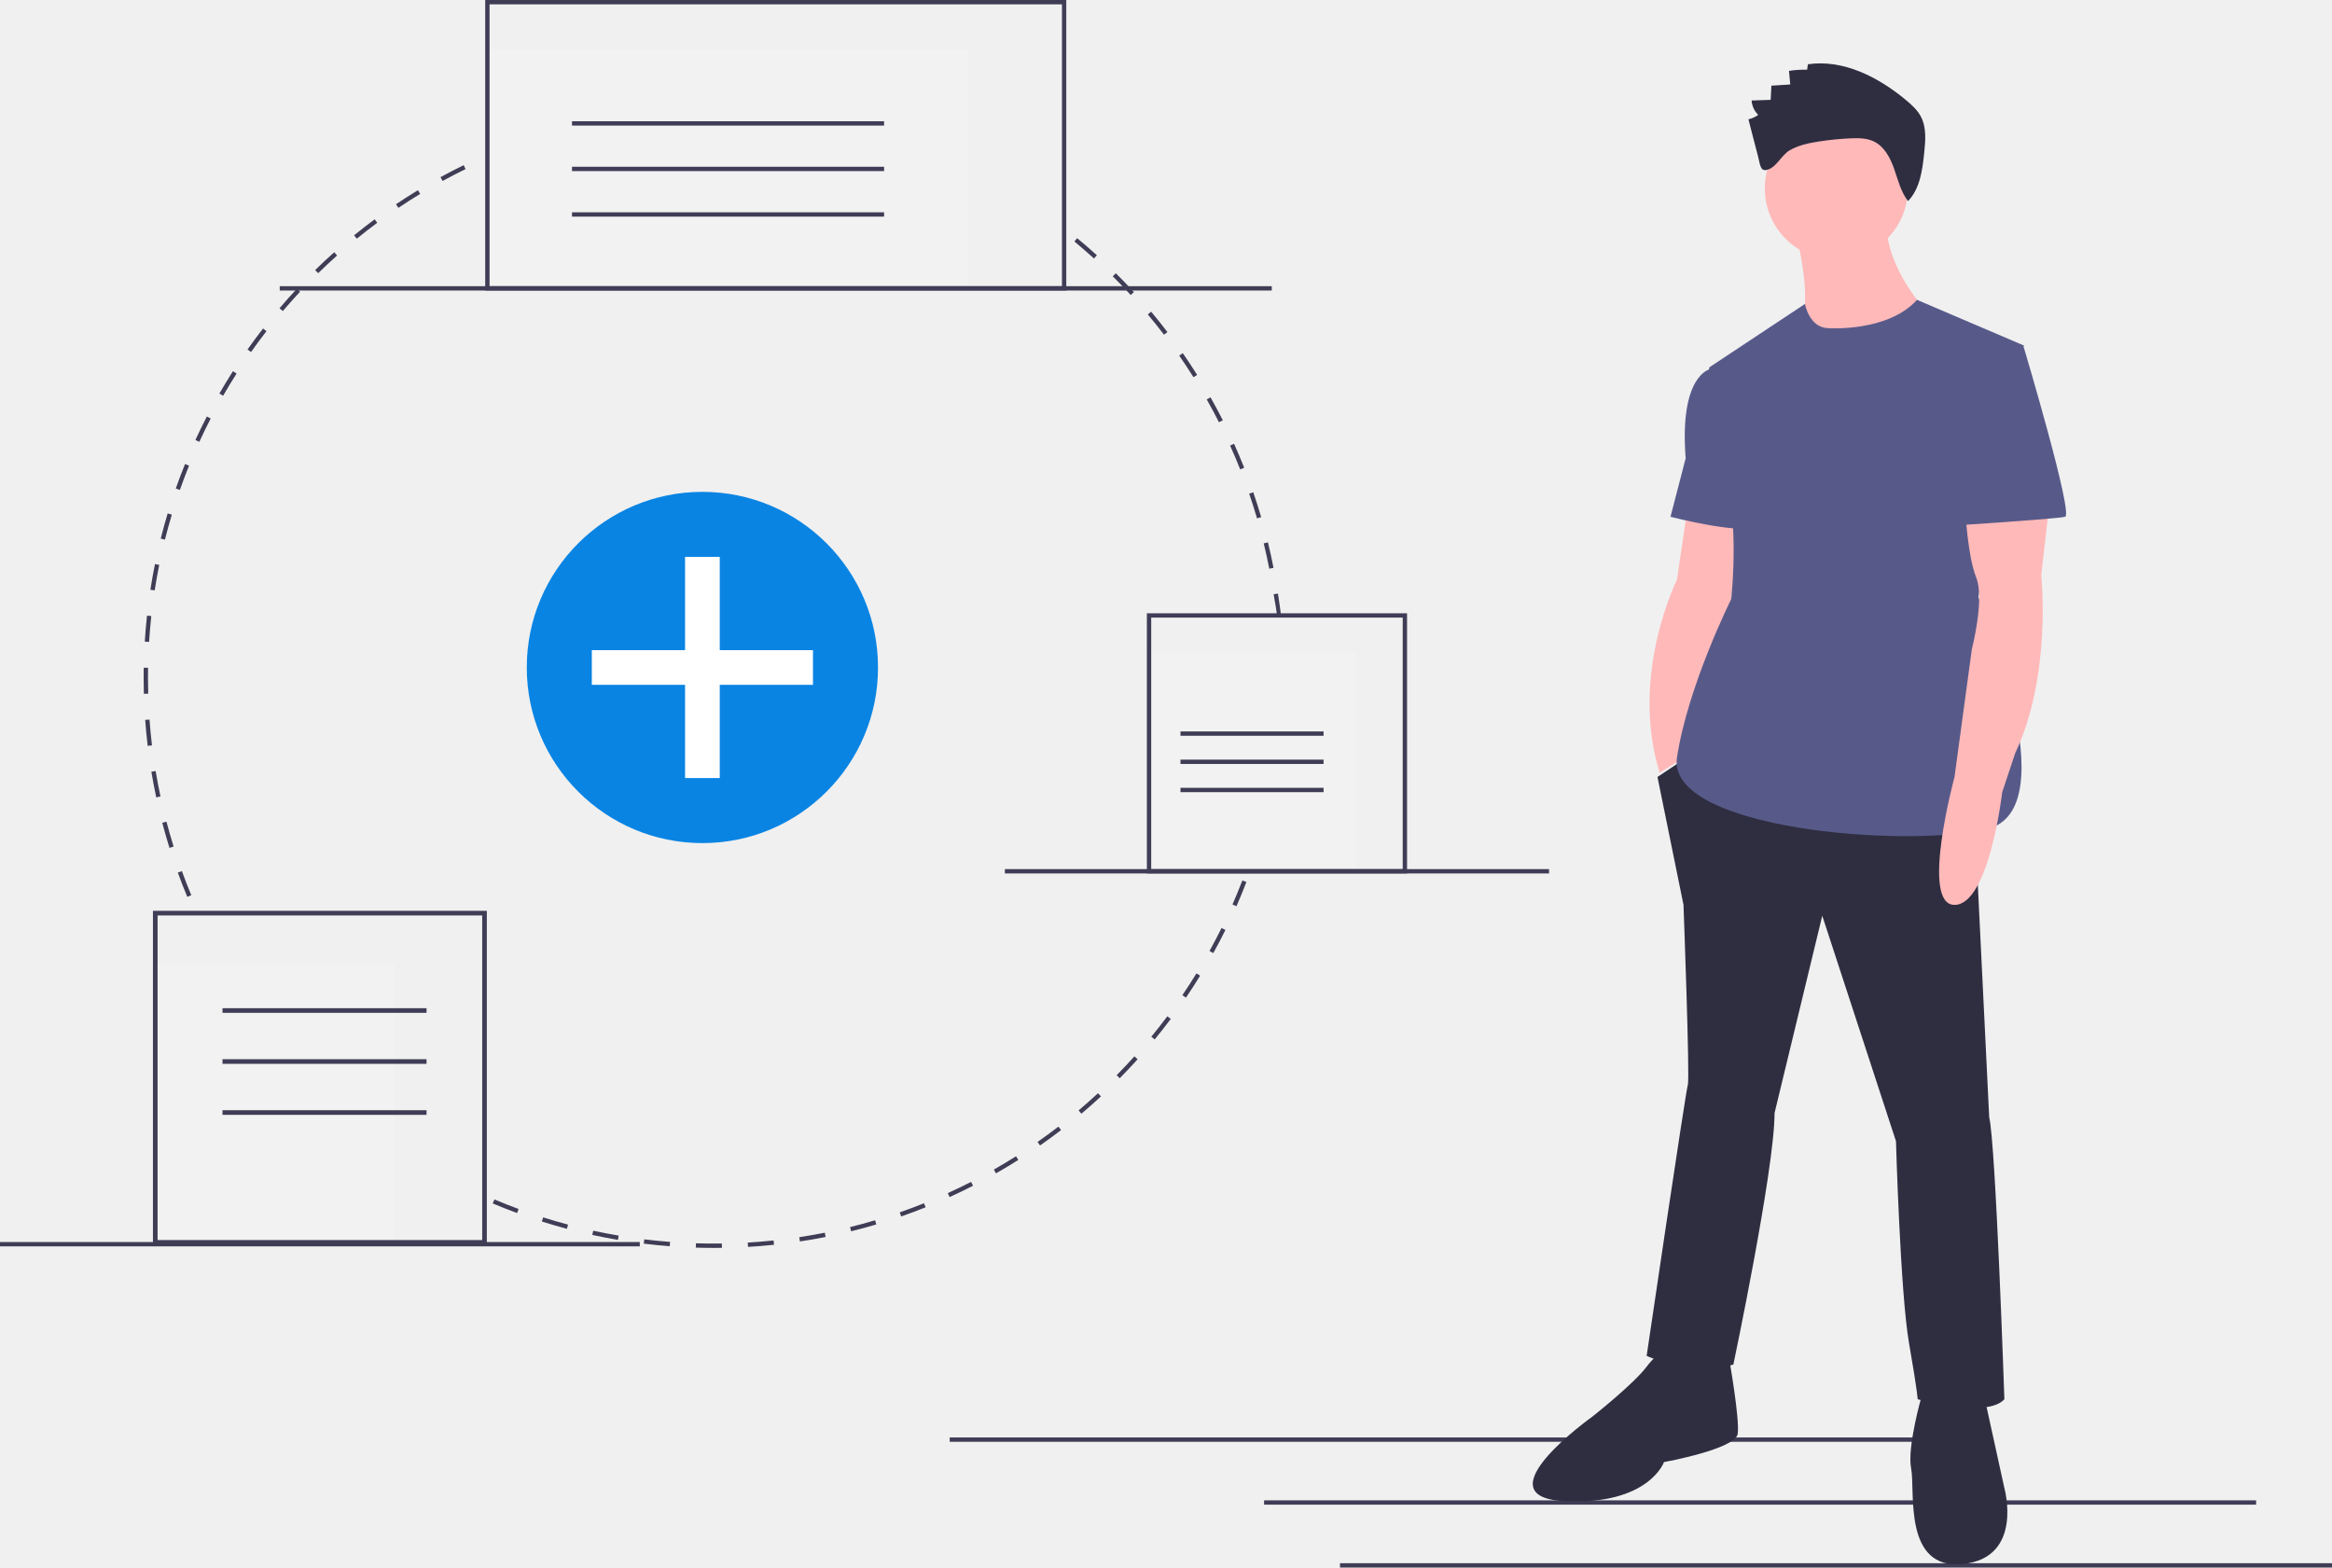
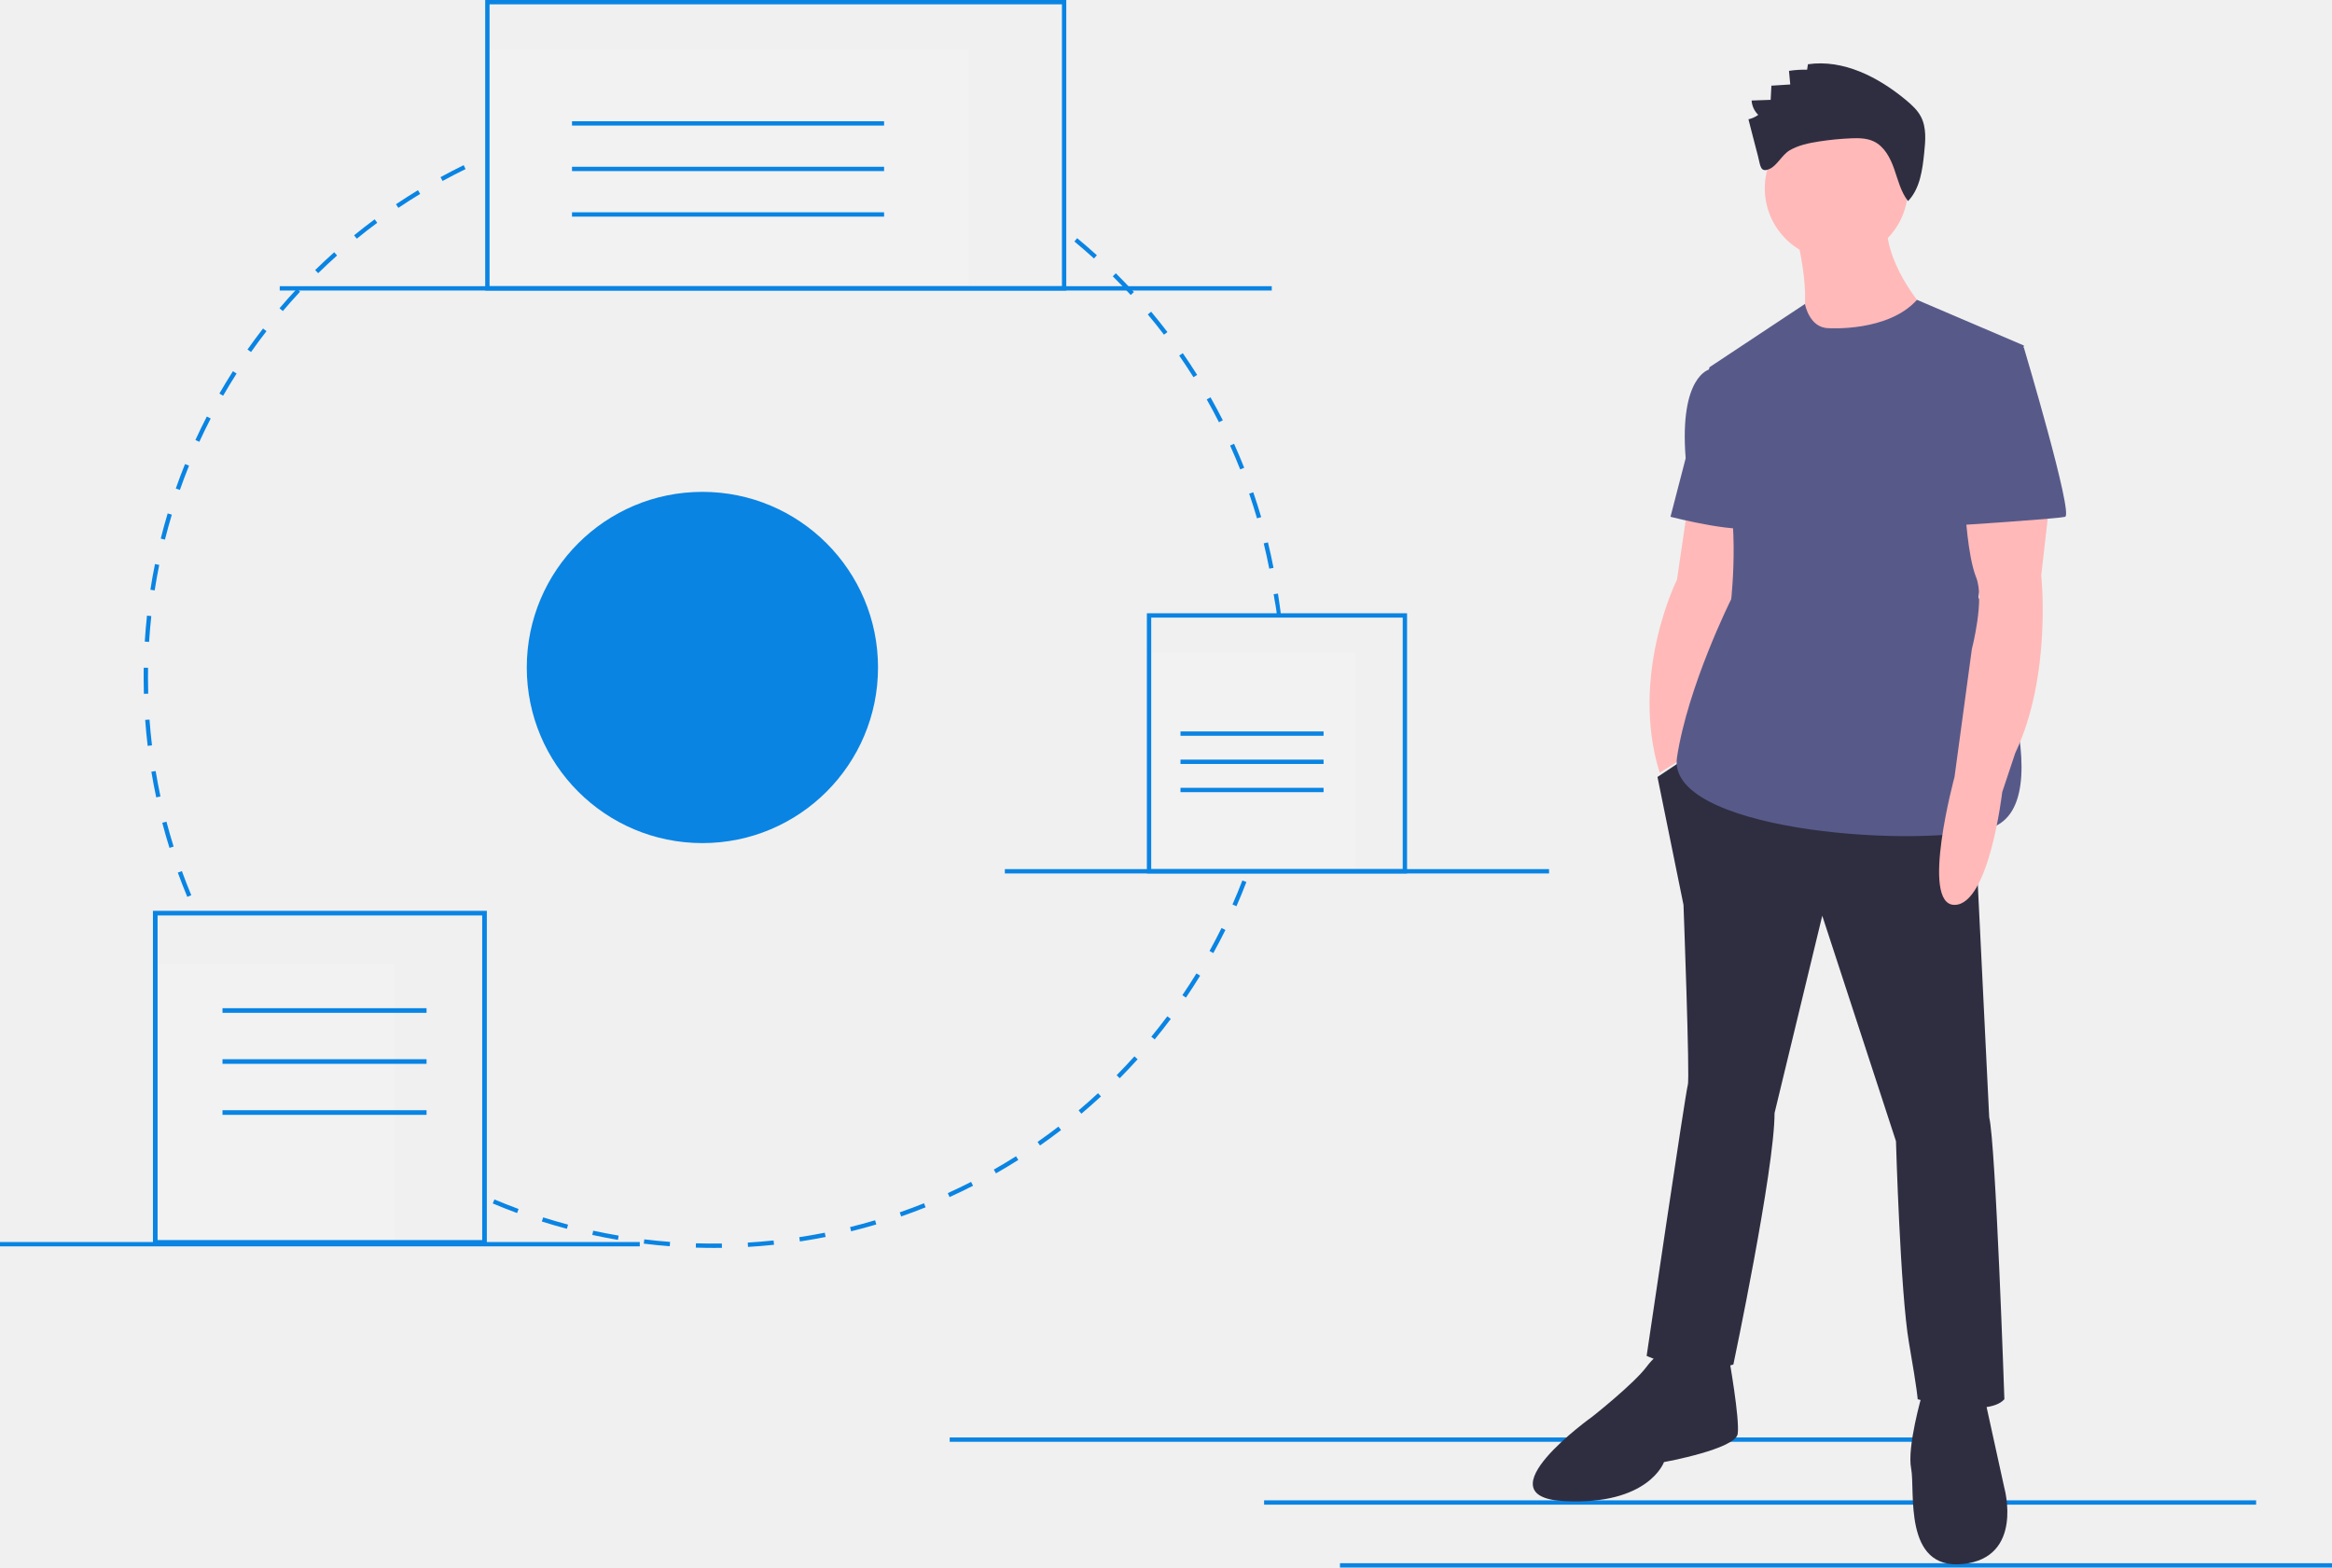
<svg xmlns="http://www.w3.org/2000/svg" id="fc1f5aea-a643-4136-ad0f-c5867679d735" data-name="Layer 1" width="1075.565" height="723" viewBox="0 0 1075.565 723">
-   <rect x="618.018" y="721" width="457.546" height="2" fill="#3f3d56" />
-   <rect x="583.018" y="692" width="457.546" height="2" fill="#3f3d56" />
-   <rect x="438.018" y="663" width="457.546" height="2" fill="#3f3d56" />
-   <path d="M391.47,664.076c-2.774,0-5.577-.044-8.328-.13l.062-1.998c3.95.123,7.981.157,11.95.103l.027,2Q393.329,664.076,391.47,664.076Zm15.745-.464-.117-1.996c3.956-.233,7.963-.562,11.909-.975l.209,1.988C415.239,663.047,411.202,663.378,407.215,663.613Zm-36.096-.312c-3.989-.306-8.021-.706-11.982-1.192l.244-1.984c3.932.481,7.932.88,11.891,1.183Zm60.039-2.199-.3-1.977c3.931-.597,7.892-1.289,11.77-2.06l.39,1.961C439.11,659.803,435.119,660.501,431.158,661.102Zm-83.935-.731c-3.941-.668-7.919-1.436-11.823-2.283l.424-1.955c3.875.842,7.822,1.604,11.733,2.266Zm107.548-3.962-.48-1.941c3.858-.954,7.738-2.009,11.532-3.134l.568,1.918C462.569,654.385,458.659,655.448,454.772,656.408ZM323.695,655.262c-3.866-1.028-7.756-2.159-11.562-3.363l.603-1.906c3.778,1.194,7.638,2.316,11.474,3.336Zm154.158-5.701-.656-1.889c3.744-1.302,7.51-2.709,11.194-4.184l.742,1.857C485.422,646.831,481.627,648.249,477.854,649.561Zm-177.146-1.566c-3.754-1.38-7.532-2.869-11.228-4.426l.776-1.844c3.667,1.545,7.416,3.022,11.142,4.393Zm199.475-7.368-.828-1.82c3.596-1.634,7.21-3.378,10.742-5.184l.91,1.781C507.447,637.223,503.806,638.98,500.183,640.626Zm21.398-10.938-.99-1.736c3.448-1.968,6.891-4.036,10.229-6.148l1.068,1.689C528.525,625.621,525.057,627.706,521.581,629.688Zm20.323-12.857-1.145-1.639c3.247-2.269,6.487-4.645,9.631-7.061l1.219,1.586C548.443,612.152,545.177,614.545,541.904,616.83ZM237.079,614.014c-3.228-2.345-6.453-4.801-9.585-7.302l1.248-1.562c3.108,2.481,6.309,4.919,9.512,7.245Zm323.903-11.846-1.289-1.529c3.026-2.554,6.038-5.215,8.953-7.91l1.357,1.469C567.067,596.913,564.031,599.595,560.982,602.168Zm-342.728-3.186c-3.006-2.633-5.993-5.371-8.877-8.14l1.385-1.443c2.862,2.748,5.826,5.466,8.81,8.079Zm360.401-13.161-1.424-1.404c2.79-2.827,5.55-5.753,8.201-8.695l1.486,1.338C584.246,580.026,581.466,582.973,578.654,585.822Zm-377.773-3.512c-2.758-2.9-5.482-5.898-8.097-8.91l1.511-1.311c2.594,2.989,5.297,5.964,8.035,8.842ZM594.775,567.93l-1.545-1.27c2.521-3.067,5.002-6.232,7.378-9.409l1.602,1.197C599.816,561.65,597.315,564.84,594.775,567.93Zm-409.671-3.797c-2.477-3.13-4.916-6.361-7.25-9.604l1.623-1.168c2.316,3.218,4.736,6.425,7.195,9.532ZM609.203,548.636l-1.654-1.123c2.23-3.284,4.415-6.664,6.492-10.048l1.705,1.047C613.652,541.921,611.45,545.327,609.203,548.636Zm-438.151-4.029c-2.179-3.341-4.312-6.778-6.34-10.22l1.723-1.016c2.013,3.415,4.129,6.827,6.292,10.142ZM621.819,528.096l-1.75-.967c1.92-3.475,3.785-7.043,5.546-10.606l1.793.887C625.634,520.999,623.753,524.595,621.819,528.096ZM632.499,506.475l-1.832-.803c1.594-3.64,3.124-7.367,4.549-11.078l1.867.717C635.648,499.051,634.105,502.807,632.499,506.475Zm-483.902-4.315c-1.533-3.68-3.001-7.444-4.364-11.19l1.88-.684c1.352,3.718,2.809,7.453,4.33,11.104Zm492.551-18.216-1.898-.629c1.248-3.761,2.426-7.604,3.5-11.426l1.926.541C643.592,476.281,642.404,480.155,641.148,483.944Zm-500.767-4.383c-1.19-3.812-2.308-7.705-3.323-11.574l1.935-.508c1.007,3.84,2.117,7.704,3.298,11.486Zm507.286-18.795-1.948-.453c.895-3.854,1.714-7.791,2.434-11.698l1.967.361C649.394,452.914,648.569,456.88,647.666,460.766Zm-513.394-4.494c-.834-3.906-1.589-7.886-2.243-11.83l1.973-.328c.65,3.915,1.399,7.864,2.227,11.74Zm517.752-19.184-1.982-.271c.538-3.917.992-7.911,1.351-11.872l1.992.18C653.024,429.116,652.566,433.141,652.025,437.088Zm-521.694-4.566c-.472-3.959-.859-7.991-1.151-11.984l1.995-.146c.29,3.964.674,7.965,1.143,11.895Zm523.869-19.409-1.998-.09c.178-3.963.269-7.982.269-11.946h2C654.47,405.071,654.379,409.12,654.199,413.113Zm-525.626-4.602c-.068-2.452-.103-4.954-.104-7.435q0-2.309.04-4.608l2,.035q-.04,2.282-.04,4.573c0,2.462.035,4.945.103,7.38Zm2.411-23.948-1.996-.125c.25-3.996.594-8.032,1.023-11.997l1.988.215C131.573,376.592,131.232,380.597,130.984,384.563Zm520.194-12.202c-.399-3.943-.949-5.865-1.529-9.791l1.979-.292c.584,3.956,1.085,6.975,1.488,10.948Zm-517.622-11.551-1.977-.306c.613-3.957,1.325-7.944,2.116-11.854l1.96.396C134.871,352.927,134.165,356.885,133.557,360.81ZM647.631,350.795c-.763-3.901-1.623-7.829-2.559-11.672l1.943-.473c.942,3.873,1.81,7.831,2.578,11.761ZM138.294,337.393l-1.94-.486c.971-3.874,2.047-7.779,3.197-11.609l1.915.575C140.325,329.674,139.258,333.55,138.294,337.393Zm503.685-9.813c-1.115-3.808-2.334-7.639-3.622-11.387l1.891-.65c1.299,3.777,2.527,7.638,3.651,11.475Zm-496.8-13.1-1.887-.663c1.329-3.781,2.764-7.58,4.265-11.291l1.854.75C147.922,306.958,146.498,310.728,145.179,314.48Zm489.033-9.495c-1.459-3.681-3.021-7.375-4.645-10.979l1.824-.821c1.636,3.633,3.21,7.355,4.68,11.063ZM154.155,292.283l-1.817-.835c1.67-3.638,3.448-7.286,5.284-10.842l1.777.917C157.577,285.052,155.813,288.672,154.155,292.283ZM624.424,283.247c-1.79-3.531-3.687-7.069-5.637-10.515l1.74-.985c1.966,3.473,3.876,7.038,5.68,10.596ZM165.132,271.017l-1.733-.998c1.995-3.464,4.099-6.932,6.254-10.306l1.686,1.076C169.2,264.138,167.112,267.579,165.132,271.017Zm447.541-8.535c-2.113-3.364-4.326-6.716-6.577-9.962l1.643-1.14c2.269,3.271,4.499,6.648,6.628,10.038ZM178.006,250.859l-1.635-1.152c2.306-3.27,4.716-6.529,7.167-9.688l1.58,1.226C182.686,244.379,180.293,247.614,178.006,250.859Zm421.064-7.992c-2.41-3.157-4.92-6.295-7.462-9.327l1.533-1.285c2.561,3.056,5.09,6.217,7.519,9.398ZM192.659,231.968l-1.522-1.297c2.587-3.039,5.284-6.064,8.015-8.991l1.462,1.364C197.903,225.949,195.227,228.951,192.659,231.968Zm391.07-7.408c-2.687-2.924-5.474-5.823-8.282-8.614l1.41-1.419c2.83,2.813,5.638,5.733,8.345,8.679Zm-374.765-10.064-1.398-1.43c2.86-2.798,5.819-5.564,8.795-8.221l1.332,1.492C214.739,208.973,211.802,211.719,208.964,214.495Zm357.818-6.78c-2.944-2.67-5.984-5.304-9.035-7.828l1.275-1.541c3.073,2.543,6.137,5.197,9.104,7.888Zm-340-9.132-1.263-1.551c3.093-2.519,6.29-5.003,9.502-7.384l1.191,1.606C233.025,193.618,229.852,196.084,226.782,198.584ZM245.964,184.367l-1.116-1.659c3.311-2.228,6.719-4.409,10.13-6.484l1.039,1.709C252.632,179.992,249.25,182.157,245.964,184.367Zm20.388-12.401-.96-1.755c3.502-1.917,7.094-3.776,10.674-5.527l.879,1.797C273.392,168.218,269.828,170.063,266.352,171.965Zm241.37-4.634c-3.559-1.773-7.204-3.486-10.835-5.091l.809-1.829c3.659,1.617,7.333,3.343,10.919,5.13Zm-219.948-5.844-.795-1.835c3.66-1.586,7.404-3.108,11.128-4.522l.71,1.87C295.121,158.403,291.406,159.913,287.774,161.487Zm198.052-3.834c-3.703-1.436-7.493-2.806-11.266-4.072l.637-1.896c3.801,1.276,7.62,2.656,11.352,4.104ZM310.082,153.016l-.623-1.9c3.801-1.246,7.679-2.419,11.525-3.486l.535,1.927C317.702,150.615,313.854,151.779,310.082,153.016Zm153.063-2.974c-3.814-1.087-7.705-2.1-11.563-3.01l.459-1.946c3.889.916,7.809,1.937,11.653,3.032Zm-130.042-3.416-.445-1.95c3.896-.89,7.866-1.701,11.797-2.41l.355,1.968C340.909,144.939,336.971,145.743,333.104,146.627Zm106.788-2.067c-3.895-.731-7.861-1.381-11.791-1.933l.277-1.98c3.96.556,7.958,1.211,11.883,1.948Zm-83.275-2.176-.265-1.982c3.959-.528,7.985-.973,11.967-1.319l.174,1.992C364.541,141.419,360.546,141.859,356.616,142.384Zm59.616-1.147c-3.939-.371-7.949-.657-11.919-.849l.098-1.998c3.999.194,8.039.482,12.009.856Zm-35.814-.929-.084-1.998c3.676-.153,7.422-.231,11.136-.232l.905.001-.006,2-.899-.001C387.784,140.077,384.066,140.155,380.418,140.307Z" transform="translate(-62.21758 -88.5)" fill="#3f3d56" />
+   <rect x="618.018" y="721" width="457.546" height="2" fill="#0984e3" />
+   <rect x="583.018" y="692" width="457.546" height="2" fill="#0984e3" />
+   <rect x="438.018" y="663" width="457.546" height="2" fill="#0984e3" />
+   <path d="M391.47,664.076c-2.774,0-5.577-.044-8.328-.13l.062-1.998c3.95.123,7.981.157,11.95.103l.027,2Q393.329,664.076,391.47,664.076Zm15.745-.464-.117-1.996c3.956-.233,7.963-.562,11.909-.975l.209,1.988C415.239,663.047,411.202,663.378,407.215,663.613Zm-36.096-.312c-3.989-.306-8.021-.706-11.982-1.192l.244-1.984c3.932.481,7.932.88,11.891,1.183Zm60.039-2.199-.3-1.977c3.931-.597,7.892-1.289,11.77-2.06l.39,1.961C439.11,659.803,435.119,660.501,431.158,661.102Zm-83.935-.731c-3.941-.668-7.919-1.436-11.823-2.283l.424-1.955c3.875.842,7.822,1.604,11.733,2.266Zm107.548-3.962-.48-1.941c3.858-.954,7.738-2.009,11.532-3.134l.568,1.918C462.569,654.385,458.659,655.448,454.772,656.408ZM323.695,655.262c-3.866-1.028-7.756-2.159-11.562-3.363l.603-1.906c3.778,1.194,7.638,2.316,11.474,3.336Zm154.158-5.701-.656-1.889c3.744-1.302,7.51-2.709,11.194-4.184l.742,1.857C485.422,646.831,481.627,648.249,477.854,649.561Zm-177.146-1.566c-3.754-1.38-7.532-2.869-11.228-4.426l.776-1.844c3.667,1.545,7.416,3.022,11.142,4.393Zm199.475-7.368-.828-1.82c3.596-1.634,7.21-3.378,10.742-5.184l.91,1.781C507.447,637.223,503.806,638.98,500.183,640.626Zm21.398-10.938-.99-1.736c3.448-1.968,6.891-4.036,10.229-6.148l1.068,1.689C528.525,625.621,525.057,627.706,521.581,629.688Zm20.323-12.857-1.145-1.639c3.247-2.269,6.487-4.645,9.631-7.061l1.219,1.586C548.443,612.152,545.177,614.545,541.904,616.83ZM237.079,614.014c-3.228-2.345-6.453-4.801-9.585-7.302l1.248-1.562c3.108,2.481,6.309,4.919,9.512,7.245Zm323.903-11.846-1.289-1.529c3.026-2.554,6.038-5.215,8.953-7.91l1.357,1.469C567.067,596.913,564.031,599.595,560.982,602.168Zm-342.728-3.186c-3.006-2.633-5.993-5.371-8.877-8.14l1.385-1.443c2.862,2.748,5.826,5.466,8.81,8.079Zm360.401-13.161-1.424-1.404c2.79-2.827,5.55-5.753,8.201-8.695l1.486,1.338C584.246,580.026,581.466,582.973,578.654,585.822Zm-377.773-3.512c-2.758-2.9-5.482-5.898-8.097-8.91l1.511-1.311c2.594,2.989,5.297,5.964,8.035,8.842ZM594.775,567.93l-1.545-1.27c2.521-3.067,5.002-6.232,7.378-9.409l1.602,1.197C599.816,561.65,597.315,564.84,594.775,567.93Zm-409.671-3.797c-2.477-3.13-4.916-6.361-7.25-9.604l1.623-1.168c2.316,3.218,4.736,6.425,7.195,9.532ZM609.203,548.636l-1.654-1.123c2.23-3.284,4.415-6.664,6.492-10.048l1.705,1.047C613.652,541.921,611.45,545.327,609.203,548.636Zm-438.151-4.029c-2.179-3.341-4.312-6.778-6.34-10.22l1.723-1.016c2.013,3.415,4.129,6.827,6.292,10.142ZM621.819,528.096l-1.75-.967c1.92-3.475,3.785-7.043,5.546-10.606l1.793.887C625.634,520.999,623.753,524.595,621.819,528.096ZM632.499,506.475l-1.832-.803c1.594-3.64,3.124-7.367,4.549-11.078l1.867.717C635.648,499.051,634.105,502.807,632.499,506.475Zm-483.902-4.315c-1.533-3.68-3.001-7.444-4.364-11.19l1.88-.684c1.352,3.718,2.809,7.453,4.33,11.104Zm492.551-18.216-1.898-.629c1.248-3.761,2.426-7.604,3.5-11.426l1.926.541C643.592,476.281,642.404,480.155,641.148,483.944Zm-500.767-4.383c-1.19-3.812-2.308-7.705-3.323-11.574l1.935-.508c1.007,3.84,2.117,7.704,3.298,11.486Zm507.286-18.795-1.948-.453c.895-3.854,1.714-7.791,2.434-11.698l1.967.361C649.394,452.914,648.569,456.88,647.666,460.766Zm-513.394-4.494c-.834-3.906-1.589-7.886-2.243-11.83l1.973-.328c.65,3.915,1.399,7.864,2.227,11.74Zm517.752-19.184-1.982-.271c.538-3.917.992-7.911,1.351-11.872l1.992.18C653.024,429.116,652.566,433.141,652.025,437.088Zm-521.694-4.566c-.472-3.959-.859-7.991-1.151-11.984l1.995-.146c.29,3.964.674,7.965,1.143,11.895Zm523.869-19.409-1.998-.09c.178-3.963.269-7.982.269-11.946h2C654.47,405.071,654.379,409.12,654.199,413.113Zm-525.626-4.602c-.068-2.452-.103-4.954-.104-7.435q0-2.309.04-4.608l2,.035q-.04,2.282-.04,4.573c0,2.462.035,4.945.103,7.38Zm2.411-23.948-1.996-.125c.25-3.996.594-8.032,1.023-11.997l1.988.215C131.573,376.592,131.232,380.597,130.984,384.563Zm520.194-12.202c-.399-3.943-.949-5.865-1.529-9.791l1.979-.292c.584,3.956,1.085,6.975,1.488,10.948Zm-517.622-11.551-1.977-.306c.613-3.957,1.325-7.944,2.116-11.854l1.96.396C134.871,352.927,134.165,356.885,133.557,360.81ZM647.631,350.795c-.763-3.901-1.623-7.829-2.559-11.672l1.943-.473c.942,3.873,1.81,7.831,2.578,11.761ZM138.294,337.393l-1.94-.486c.971-3.874,2.047-7.779,3.197-11.609l1.915.575C140.325,329.674,139.258,333.55,138.294,337.393Zm503.685-9.813c-1.115-3.808-2.334-7.639-3.622-11.387l1.891-.65c1.299,3.777,2.527,7.638,3.651,11.475Zm-496.8-13.1-1.887-.663c1.329-3.781,2.764-7.58,4.265-11.291l1.854.75C147.922,306.958,146.498,310.728,145.179,314.48Zm489.033-9.495c-1.459-3.681-3.021-7.375-4.645-10.979l1.824-.821c1.636,3.633,3.21,7.355,4.68,11.063ZM154.155,292.283l-1.817-.835c1.67-3.638,3.448-7.286,5.284-10.842l1.777.917C157.577,285.052,155.813,288.672,154.155,292.283ZM624.424,283.247c-1.79-3.531-3.687-7.069-5.637-10.515l1.74-.985c1.966,3.473,3.876,7.038,5.68,10.596ZM165.132,271.017l-1.733-.998c1.995-3.464,4.099-6.932,6.254-10.306l1.686,1.076C169.2,264.138,167.112,267.579,165.132,271.017Zm447.541-8.535c-2.113-3.364-4.326-6.716-6.577-9.962l1.643-1.14c2.269,3.271,4.499,6.648,6.628,10.038ZM178.006,250.859l-1.635-1.152c2.306-3.27,4.716-6.529,7.167-9.688l1.58,1.226C182.686,244.379,180.293,247.614,178.006,250.859Zm421.064-7.992c-2.41-3.157-4.92-6.295-7.462-9.327l1.533-1.285c2.561,3.056,5.09,6.217,7.519,9.398ZM192.659,231.968l-1.522-1.297c2.587-3.039,5.284-6.064,8.015-8.991l1.462,1.364C197.903,225.949,195.227,228.951,192.659,231.968Zm391.07-7.408c-2.687-2.924-5.474-5.823-8.282-8.614l1.41-1.419c2.83,2.813,5.638,5.733,8.345,8.679Zm-374.765-10.064-1.398-1.43c2.86-2.798,5.819-5.564,8.795-8.221l1.332,1.492C214.739,208.973,211.802,211.719,208.964,214.495Zm357.818-6.78c-2.944-2.67-5.984-5.304-9.035-7.828l1.275-1.541c3.073,2.543,6.137,5.197,9.104,7.888Zm-340-9.132-1.263-1.551c3.093-2.519,6.29-5.003,9.502-7.384l1.191,1.606C233.025,193.618,229.852,196.084,226.782,198.584ZM245.964,184.367l-1.116-1.659c3.311-2.228,6.719-4.409,10.13-6.484l1.039,1.709C252.632,179.992,249.25,182.157,245.964,184.367Zm20.388-12.401-.96-1.755c3.502-1.917,7.094-3.776,10.674-5.527l.879,1.797C273.392,168.218,269.828,170.063,266.352,171.965Zm241.37-4.634c-3.559-1.773-7.204-3.486-10.835-5.091l.809-1.829c3.659,1.617,7.333,3.343,10.919,5.13Zm-219.948-5.844-.795-1.835c3.66-1.586,7.404-3.108,11.128-4.522l.71,1.87C295.121,158.403,291.406,159.913,287.774,161.487Zm198.052-3.834c-3.703-1.436-7.493-2.806-11.266-4.072l.637-1.896c3.801,1.276,7.62,2.656,11.352,4.104ZM310.082,153.016l-.623-1.9c3.801-1.246,7.679-2.419,11.525-3.486l.535,1.927C317.702,150.615,313.854,151.779,310.082,153.016Zm153.063-2.974c-3.814-1.087-7.705-2.1-11.563-3.01l.459-1.946c3.889.916,7.809,1.937,11.653,3.032Zm-130.042-3.416-.445-1.95c3.896-.89,7.866-1.701,11.797-2.41l.355,1.968C340.909,144.939,336.971,145.743,333.104,146.627Zm106.788-2.067c-3.895-.731-7.861-1.381-11.791-1.933l.277-1.98c3.96.556,7.958,1.211,11.883,1.948Zm-83.275-2.176-.265-1.982c3.959-.528,7.985-.973,11.967-1.319l.174,1.992C364.541,141.419,360.546,141.859,356.616,142.384Zm59.616-1.147c-3.939-.371-7.949-.657-11.919-.849l.098-1.998c3.999.194,8.039.482,12.009.856Zm-35.814-.929-.084-1.998c3.676-.153,7.422-.231,11.136-.232l.905.001-.006,2-.899-.001C387.784,140.077,384.066,140.155,380.418,140.307Z" transform="translate(-62.21758 -88.5)" fill="#0984e3" />
  <path d="M840.679,321.862l-5,34s-22,44-8,89l18-11s14-54,14-58,6-51,6-51Z" transform="translate(-62.21758 -88.5)" fill="#ffb9b9" />
  <path d="M850.679,430.862l-24,16,12,59s3,80,2,83-19,125-19,125,21,10,40,4c0,0,19-90,19-116l22-91,34,104s2,70,6,93,4,26,4,26,32,9,40,0c0,0-4-118-7-130l-7-143Z" transform="translate(-62.21758 -88.5)" fill="#2f2e41" />
  <path d="M829.679,713.862s-2-3-8,5-25,23-25,23-52,37-13,39,46-18,46-18,33-6,34-13-4-35-4-35Z" transform="translate(-62.21758 -88.5)" fill="#2f2e41" />
  <path d="M948.679,731.862s-7,24-5,34-4,47,24,44,19-35,19-35l-9-41Z" transform="translate(-62.21758 -88.5)" fill="#2f2e41" />
  <circle cx="846.961" cy="86.862" r="33" fill="#ffb9b9" />
  <path d="M889.679,192.862s10,35,2,48,54,2,58-10c0,0-20-22-17-43Z" transform="translate(-62.21758 -88.5)" fill="#ffb9b9" />
  <path d="M905.679,239.862s27.374,1.851,40.687-13.075l49.313,21.075-21,116s42,98,4,107-148,0-143-33,25-73,25-73,5-44-6-64-4-43-4-43l44.018-29.165S896.679,239.862,905.679,239.862Z" transform="translate(-62.21758 -88.5)" fill="#575a89" />
  <path d="M862.679,258.862h-12s-14,3-11,41l-7,27s35,9,40,4S862.679,258.862,862.679,258.862Z" transform="translate(-62.21758 -88.5)" fill="#575a89" />
  <path d="M1007.679,318.862l-4,35s5,46-12,82l-6,18s-6,52-22,52,0-59,0-59l8-59s6-23,2-33-5-31-5-31Z" transform="translate(-62.21758 -88.5)" fill="#ffb9b9" />
  <path d="M901.071,153.769a131.945,131.945,0,0,1,14.787-1.466c3.588-.152,7.327-.128,10.569,1.416,4.889,2.328,7.629,7.592,9.422,12.702s3.066,10.57,6.393,14.843c5.536-5.778,6.642-14.369,7.466-22.328.58-5.598,1.093-11.568-1.495-16.566-1.594-3.078-4.225-5.477-6.889-7.695-12.72-10.587-28.874-18.917-45.252-16.539l-.383,2.528a45.157,45.157,0,0,0-8.354.525l.585,6.273-8.699.552-.334,6.538-8.797.305a10.193,10.193,0,0,0,3.069,6.627,12.392,12.392,0,0,1-4.519,2.041c1.467,5.679,2.891,11.371,4.407,17.037,1.116,4.174.917,7.862,5.394,5.825,3.409-1.551,5.715-6.483,9.162-8.521C891.662,155.466,896.467,154.489,901.071,153.769Z" transform="translate(-62.21758 -88.5)" fill="#2f2e41" />
  <path d="M981.679,248.862h14s23,77,19,78-51,4-51,4Z" transform="translate(-62.21758 -88.5)" fill="#575a89" />
  <circle cx="323.961" cy="307.862" r="81" fill="#0984e3" />
-   <polygon points="374.961 299.862 331.961 299.862 331.961 256.862 315.961 256.862 315.961 299.862 272.961 299.862 272.961 315.862 315.961 315.862 315.961 358.862 331.961 358.862 331.961 315.862 374.961 315.862 374.961 299.862" fill="#fff" />
+   <polygon points="374.961 299.862 331.961 299.862 331.961 256.862 315.961 256.862 315.961 299.862 272.961 299.862 272.961 315.862 315.961 315.862 315.961 358.862 331.961 358.862 331.961 315.862 374.961 315.862 374.961 299.862" fill="#0984e3" />
  <rect x="71.609" y="444.69" width="110.153" height="128.333" fill="#f2f2f2" />
-   <path d="M286.757,662.592h-154v-154h154Zm-151.861-2.139H284.618V510.731H134.896Z" transform="translate(-62.21758 -88.5)" fill="#3f3d56" />
-   <rect x="102.622" y="465.009" width="94.111" height="2.139" fill="#3f3d56" />
-   <rect x="102.622" y="488.537" width="94.111" height="2.139" fill="#3f3d56" />
-   <rect x="102.622" y="512.065" width="94.111" height="2.139" fill="#3f3d56" />
+   <path d="M286.757,662.592h-154v-154h154Zm-151.861-2.139H284.618V510.731H134.896Z" transform="translate(-62.21758 -88.5)" fill="#0984e3" />
+   <rect x="102.622" y="465.009" width="94.111" height="2.139" fill="#0984e3" />
+   <rect x="102.622" y="488.537" width="94.111" height="2.139" fill="#0984e3" />
+   <rect x="102.622" y="512.065" width="94.111" height="2.139" fill="#0984e3" />
  <rect x="224.792" y="22.835" width="222" height="110.165" fill="#f2f2f2" />
-   <path d="M554.009,222.5h-268V88.5h268Zm-266-2h264V90.5h-264Z" transform="translate(-62.21758 -88.5)" fill="#3f3d56" />
-   <rect x="263.822" y="55.917" width="143.938" height="2" fill="#3f3d56" />
-   <rect x="263.822" y="76.917" width="143.938" height="2" fill="#3f3d56" />
-   <rect x="263.822" y="97.917" width="143.938" height="2" fill="#3f3d56" />
+   <path d="M554.009,222.5h-268V88.5h268Zm-266-2h264V90.5h-264Z" transform="translate(-62.21758 -88.5)" fill="#0984e3" />
+   <rect x="263.822" y="55.917" width="143.938" height="2" fill="#0984e3" />
+   <rect x="263.822" y="76.917" width="143.938" height="2" fill="#0984e3" />
+   <rect x="263.822" y="97.917" width="143.938" height="2" fill="#0984e3" />
  <rect x="529.961" y="300.862" width="95" height="101" fill="#f2f2f2" />
-   <path d="M711.179,491.362h-120v-120h120Zm-118-2h116v-116h-116Z" transform="translate(-62.21758 -88.5)" fill="#3f3d56" />
-   <rect x="544.461" y="337.362" width="66" height="2" fill="#3f3d56" />
-   <rect x="544.461" y="350.362" width="66" height="2" fill="#3f3d56" />
-   <rect x="544.461" y="363.362" width="66" height="2" fill="#3f3d56" />
-   <rect x="129.018" y="132" width="457.546" height="2" fill="#3f3d56" />
-   <rect x="463.461" y="400.862" width="251" height="2" fill="#3f3d56" />
-   <rect y="572.862" width="295.078" height="2" fill="#3f3d56" />
+   <path d="M711.179,491.362h-120v-120h120Zm-118-2h116v-116h-116Z" transform="translate(-62.21758 -88.5)" fill="#0984e3" />
+   <rect x="544.461" y="337.362" width="66" height="2" fill="#0984e3" />
+   <rect x="544.461" y="350.362" width="66" height="2" fill="#0984e3" />
+   <rect x="544.461" y="363.362" width="66" height="2" fill="#0984e3" />
+   <rect x="129.018" y="132" width="457.546" height="2" fill="#0984e3" />
+   <rect x="463.461" y="400.862" width="251" height="2" fill="#0984e3" />
+   <rect y="572.862" width="295.078" height="2" fill="#0984e3" />
</svg>
